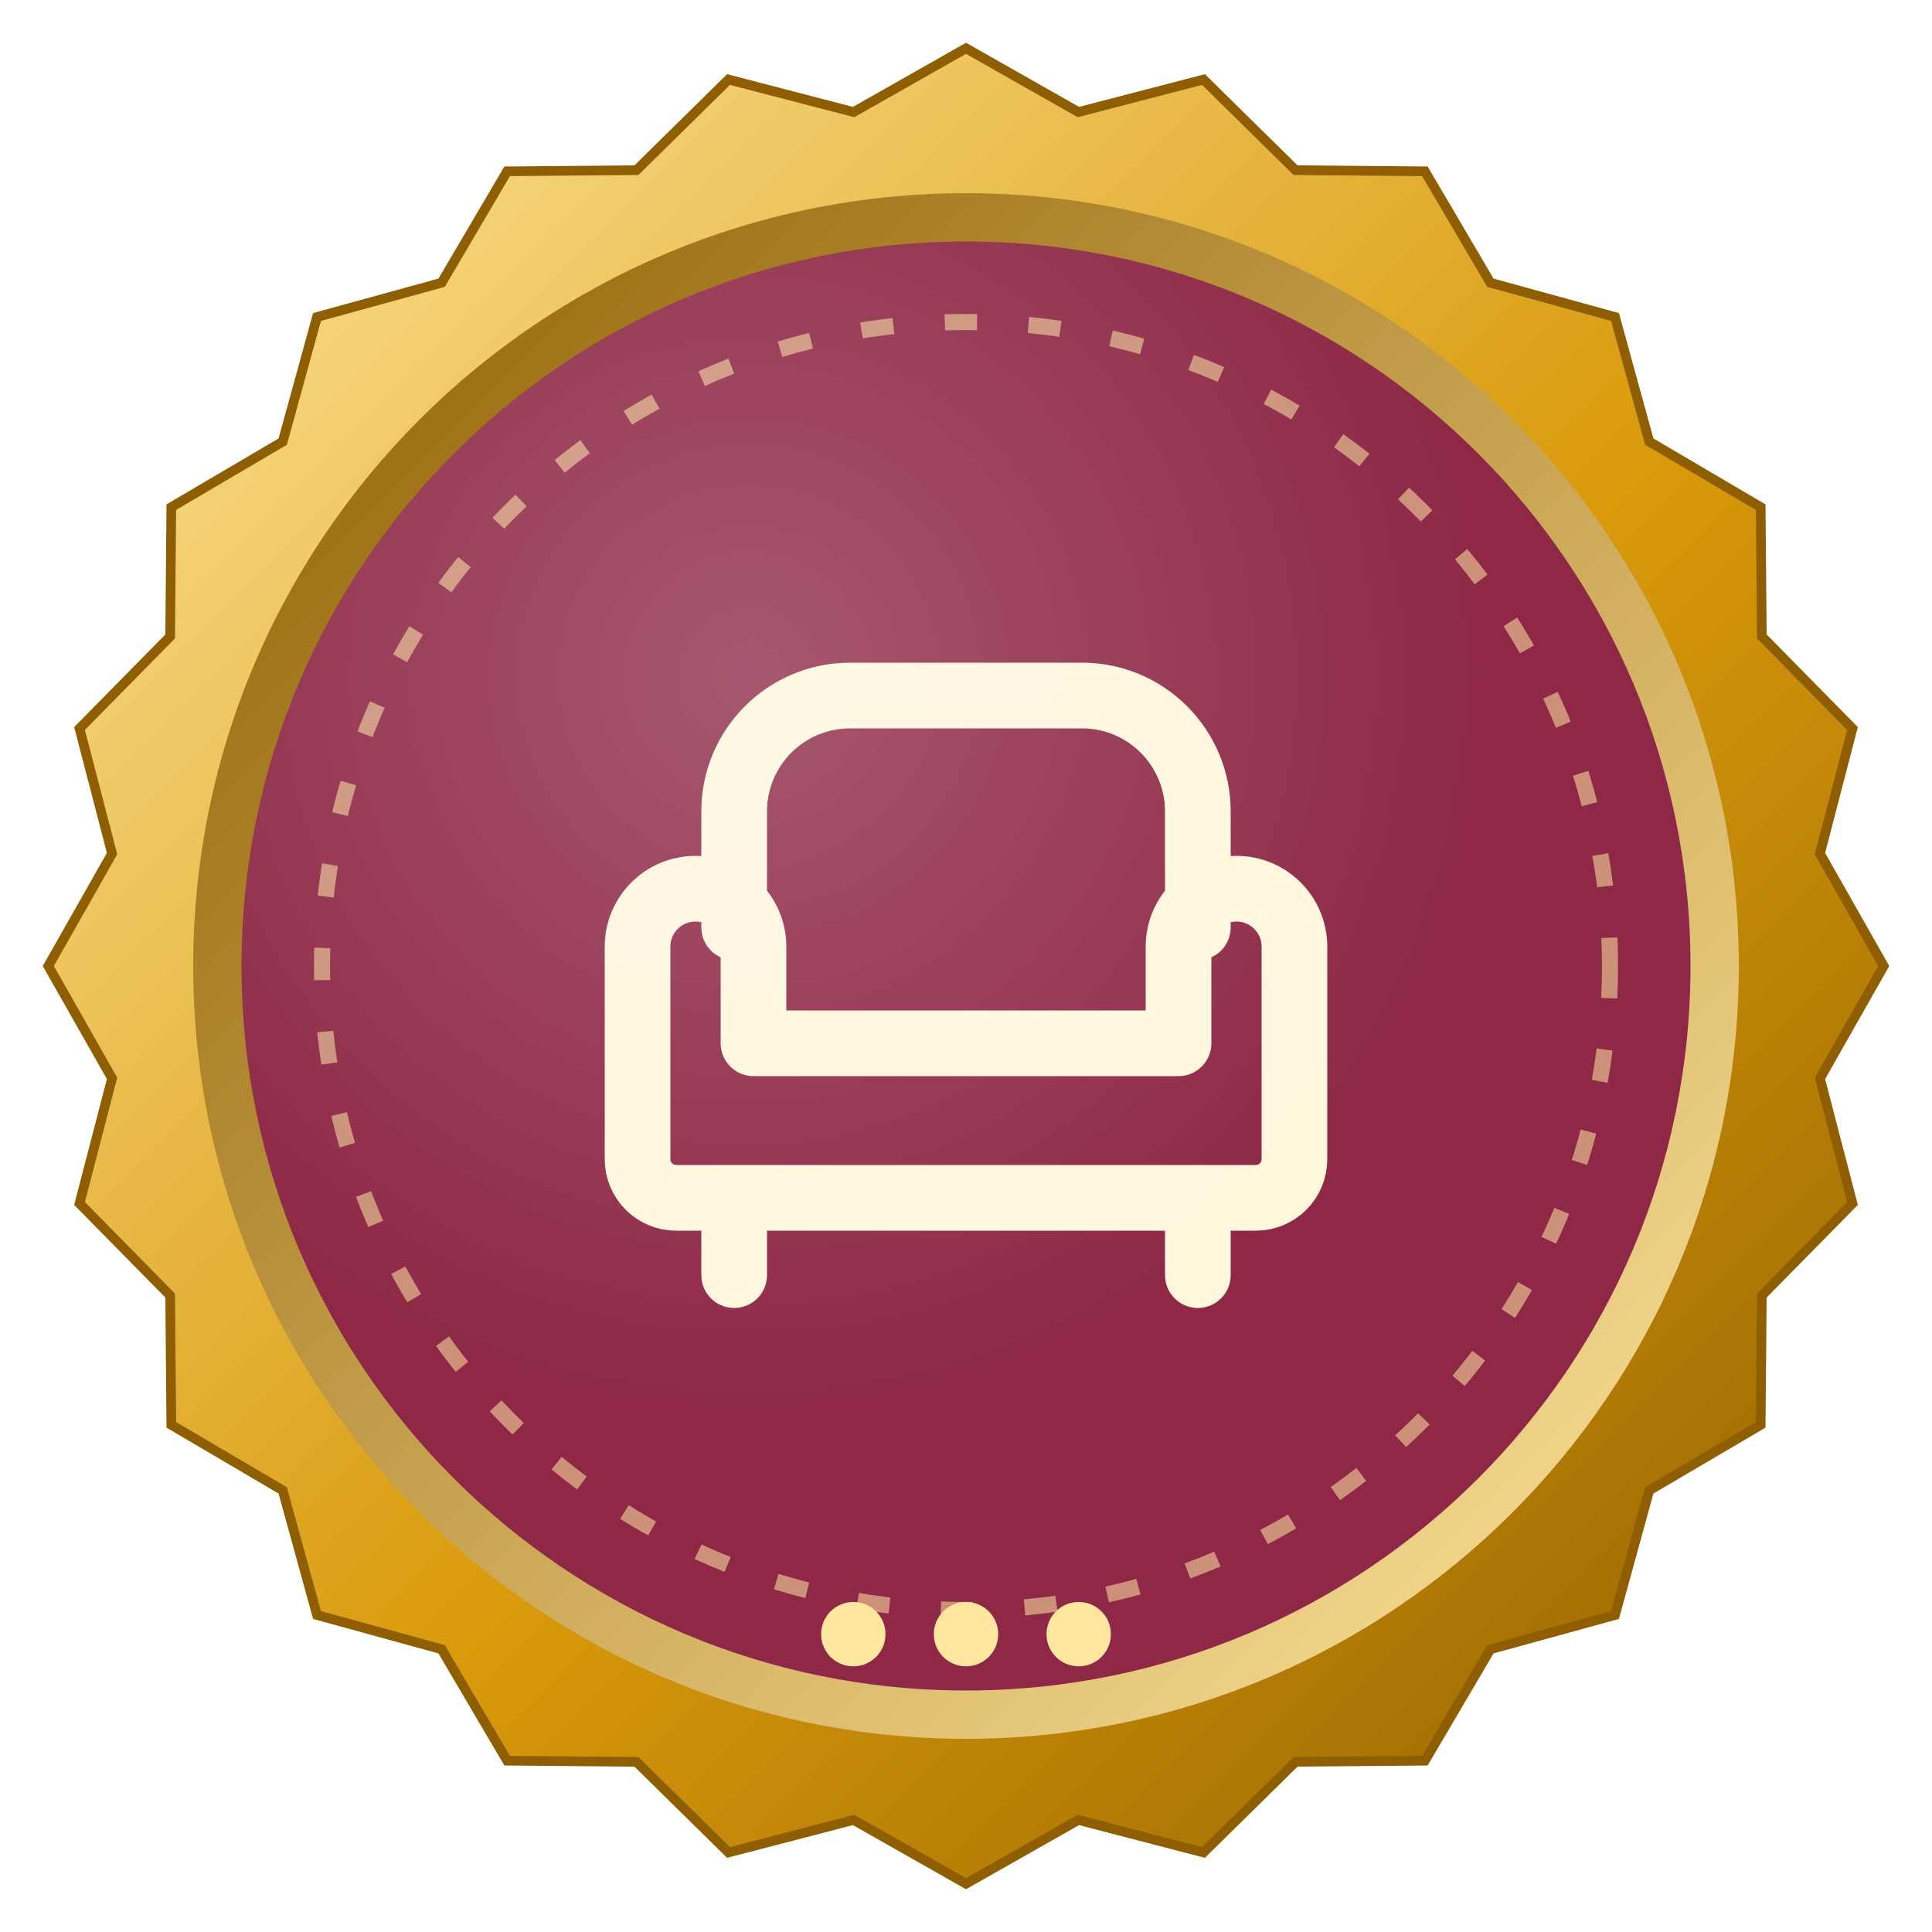
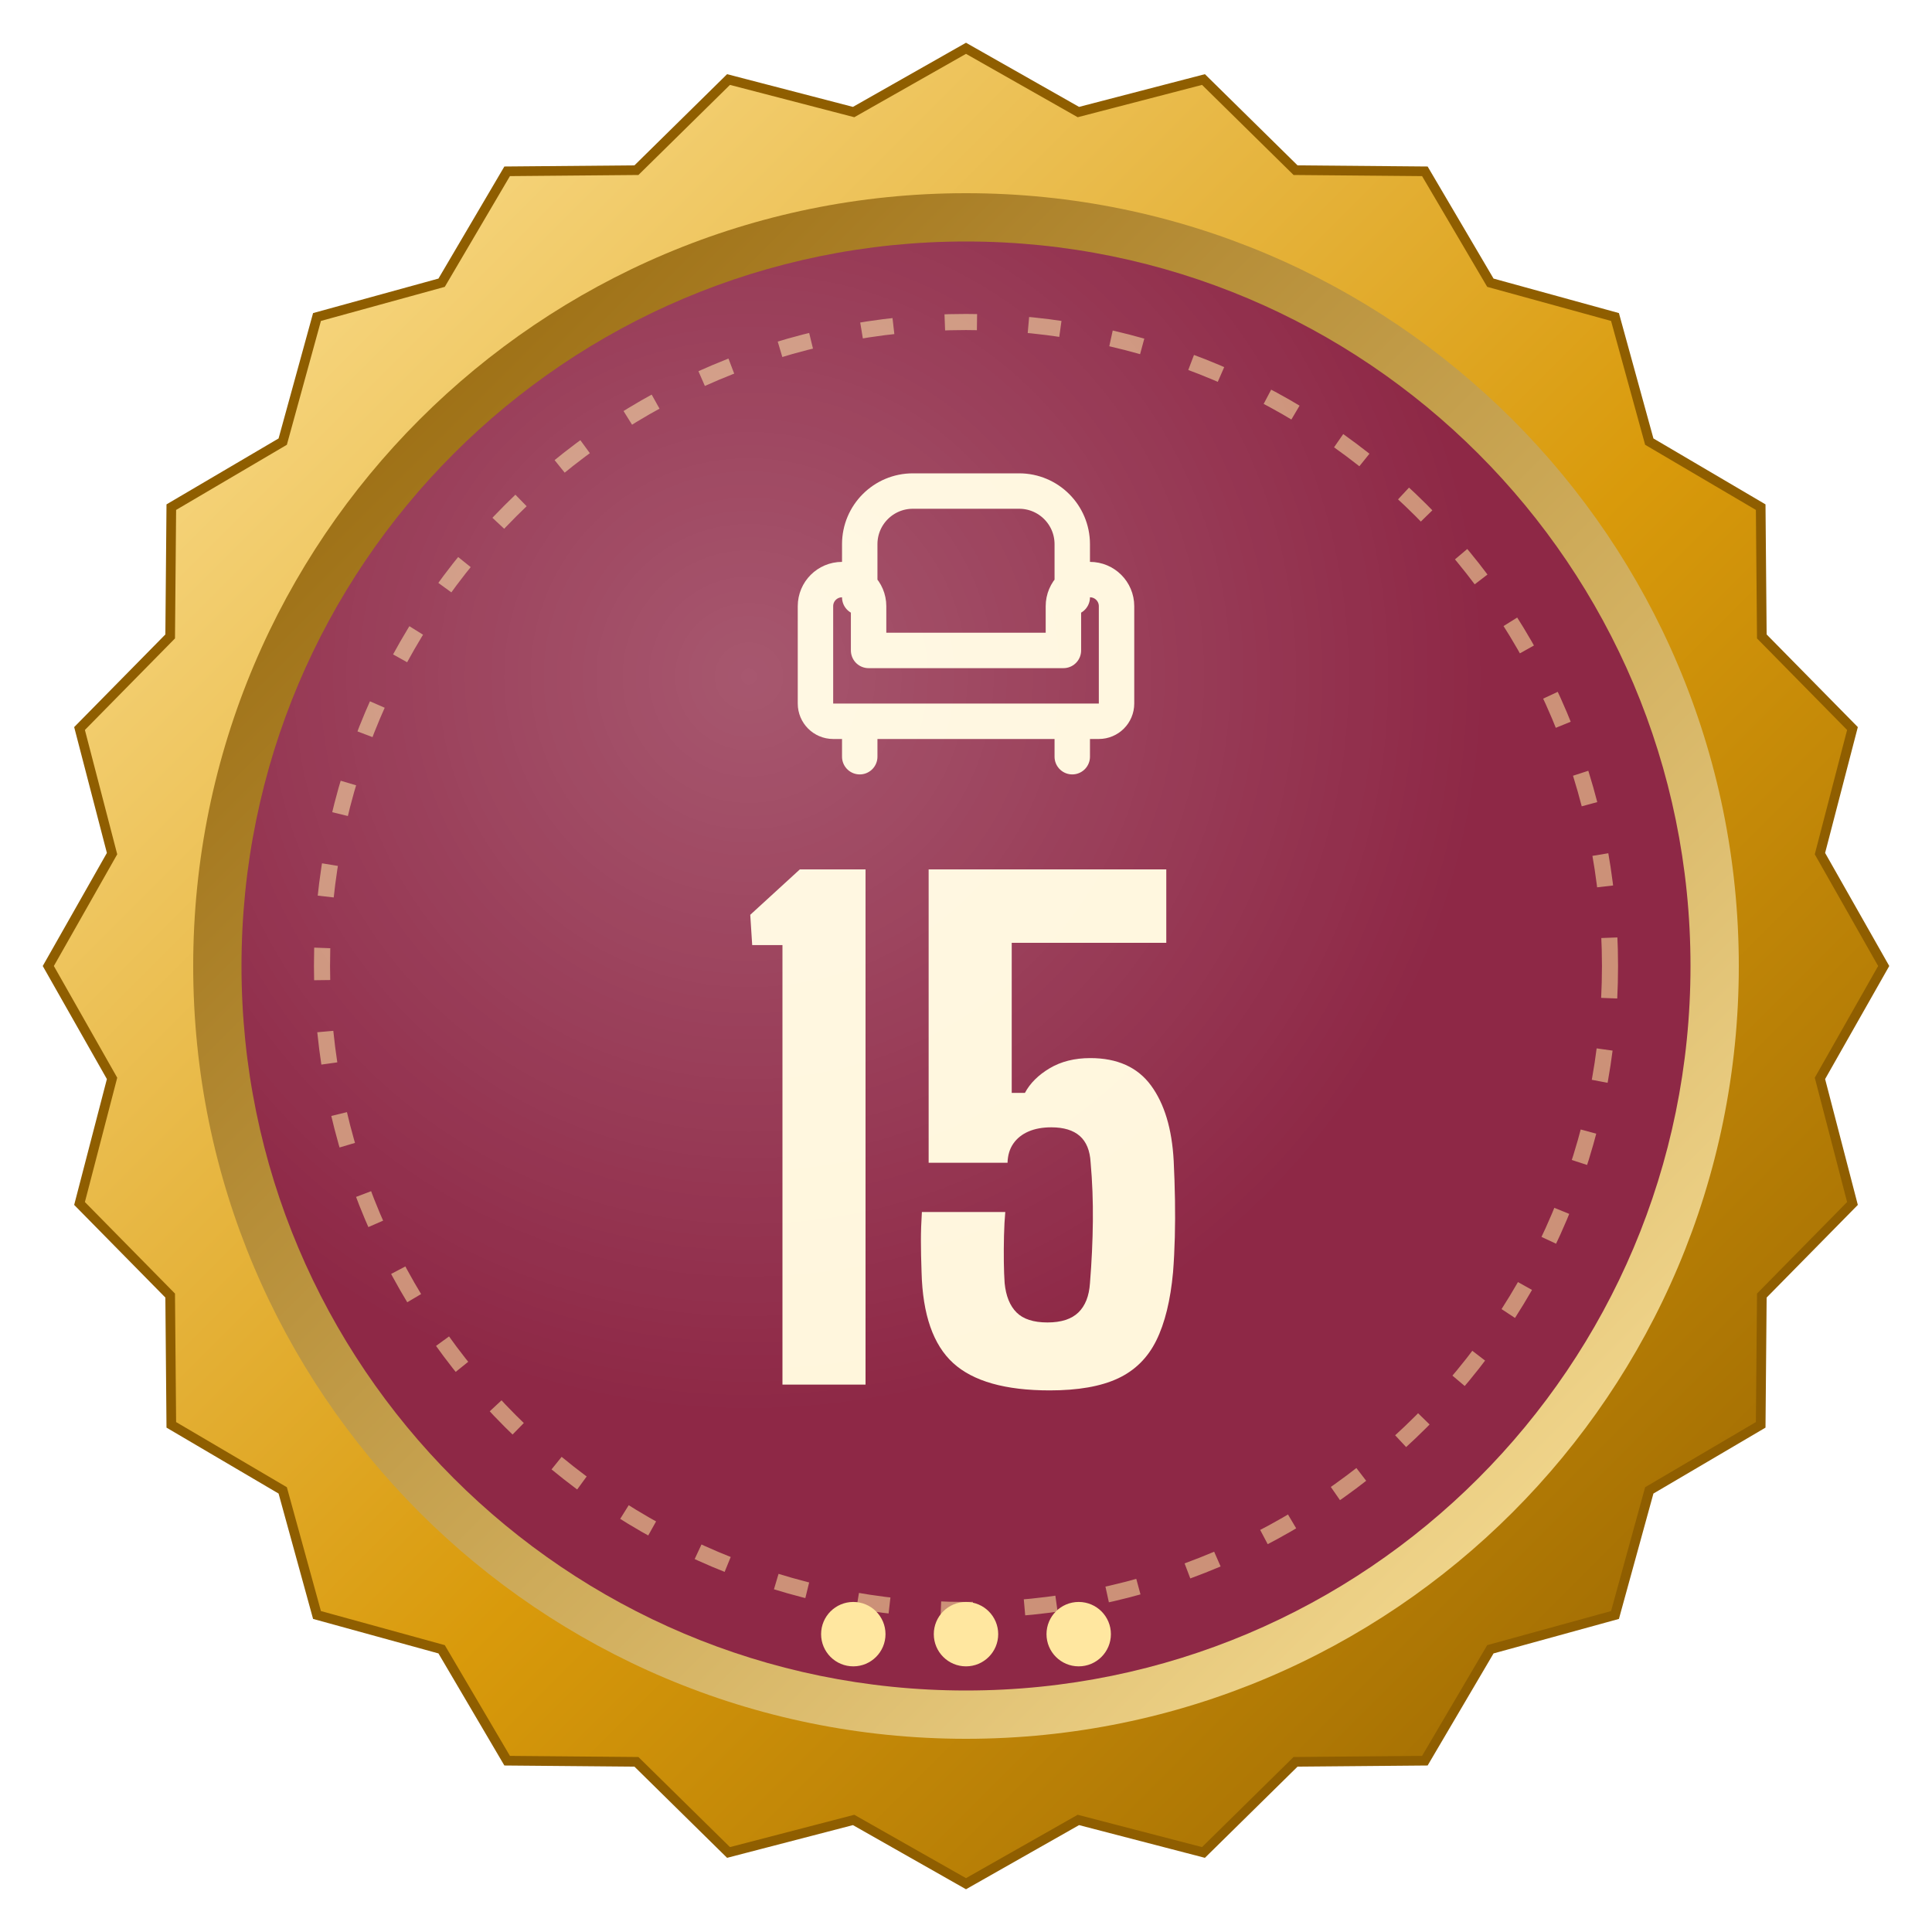
<svg xmlns="http://www.w3.org/2000/svg" viewBox="0 0 120 120">
  <defs>
    <linearGradient id="m" x1="0" y1="0" x2="1" y2="1">
      <stop offset="0" stop-color="#FFE7A0" />
      <stop offset=".55" stop-color="#D99A0B" />
      <stop offset="1" stop-color="#8F5E00" />
    </linearGradient>
    <linearGradient id="m2" x1="1" y1="1" x2="0" y2="0">
      <stop offset="0" stop-color="#FFE7A0" />
      <stop offset="1" stop-color="#8F5E00" />
    </linearGradient>
    <radialGradient id="e" cx=".35" cy=".3" r=".85">
      <stop offset="0" stop-color="#fff" stop-opacity=".22" />
      <stop offset=".6" stop-color="#fff" stop-opacity="0" />
    </radialGradient>
  </defs>
  <path d="M60.00,3.00 L66.98,6.96 L74.75,4.94 L80.47,10.57 L88.50,10.64 L92.57,17.56 L100.31,19.69 L102.44,27.43 L109.36,31.50 L109.43,39.53 L115.06,45.25 L113.04,53.02 L117.00,60.00 L113.04,66.98 L115.06,74.75 L109.43,80.47 L109.36,88.50 L102.44,92.57 L100.31,100.31 L92.57,102.44 L88.50,109.36 L80.47,109.43 L74.75,115.06 L66.98,113.04 L60.00,117.00 L53.02,113.04 L45.25,115.06 L39.53,109.43 L31.50,109.36 L27.43,102.44 L19.69,100.31 L17.56,92.57 L10.64,88.50 L10.57,80.47 L4.94,74.75 L6.96,66.98 L3.00,60.00 L6.96,53.02 L4.94,45.25 L10.57,39.53 L10.64,31.50 L17.56,27.43 L19.69,19.69 L27.43,17.56 L31.50,10.64 L39.53,10.57 L45.25,4.94 L53.02,6.96Z" fill="url(#m)" stroke="#8F5E00" stroke-width=".6" />
  <circle cx="60" cy="60" r="48" fill="url(#m2)" />
  <circle cx="60" cy="60" r="45" fill="#8E2846" />
  <circle cx="60" cy="60" r="40" fill="none" stroke="#FFE7A0" stroke-opacity=".55" stroke-width="1" stroke-dasharray="2 3.2" />
-   <g transform="translate(31.2 31.2) scale(2.4)" fill="none" stroke="#FFF6DC" stroke-width="1.7" stroke-linecap="round" stroke-linejoin="round">
+   <g transform="translate(46.8 25) scale(1.1)" fill="none" stroke="#FFF6DC" stroke-width="2" stroke-linecap="round" stroke-linejoin="round">
    <path d="M6 11V8a3 3 0 0 1 3-3h6a3 3 0 0 1 3 3v3M3.5 11.5a1.5 1.5 0 0 1 3 0V14h11v-2.5a1.5 1.5 0 0 1 3 0V17a1 1 0 0 1-1 1h-15a1 1 0 0 1-1-1v-5.5ZM6 18v2M18 18v2" />
  </g>
+   <path d="M48.6 86.0V58.7H46.72L46.6 56.82L49.68 54.0H53.76V86.0ZM65.2 86.36Q61.06 86.36 59.2 84.66Q57.34 82.96 57.24 79.02Q57.2 77.9 57.2 77.06Q57.2 76.22 57.26 75.28H62.44Q62.38 75.92 62.36 76.75Q62.34 77.58 62.35 78.36Q62.36 79.14 62.4 79.7Q62.52 80.9 63.14 81.52Q63.76 82.14 65.06 82.14Q66.34 82.14 66.98 81.52Q67.62 80.9 67.7 79.7Q67.86 77.72 67.88 75.85Q67.9 73.98 67.74 72.2Q67.68 71.1 67.07 70.56Q66.46 70.02 65.3 70.02Q64.48 70.02 63.88 70.28Q63.28 70.54 62.94 71.03Q62.6 71.52 62.58 72.22H57.68V54.0H72.44V58.56H62.84V67.88H63.66Q64.14 66.98 65.2 66.35Q66.26 65.72 67.72 65.72Q70.24 65.72 71.49 67.42Q72.74 69.12 72.9 72.1Q72.96 73.32 72.98 74.52Q73.0 75.72 72.97 76.86Q72.94 78.0 72.86 79.02Q72.62 81.64 71.82 83.26Q71.02 84.88 69.43 85.62Q67.84 86.36 65.2 86.36Z" fill="#FFF6DC" />
  <circle cx="53.0" cy="101.5" r="2" fill="#FFE7A0" />
  <circle cx="60.0" cy="101.5" r="2" fill="#FFE7A0" />
  <circle cx="67.0" cy="101.5" r="2" fill="#FFE7A0" />
  <circle cx="60" cy="60" r="45" fill="url(#e)" />
</svg>
